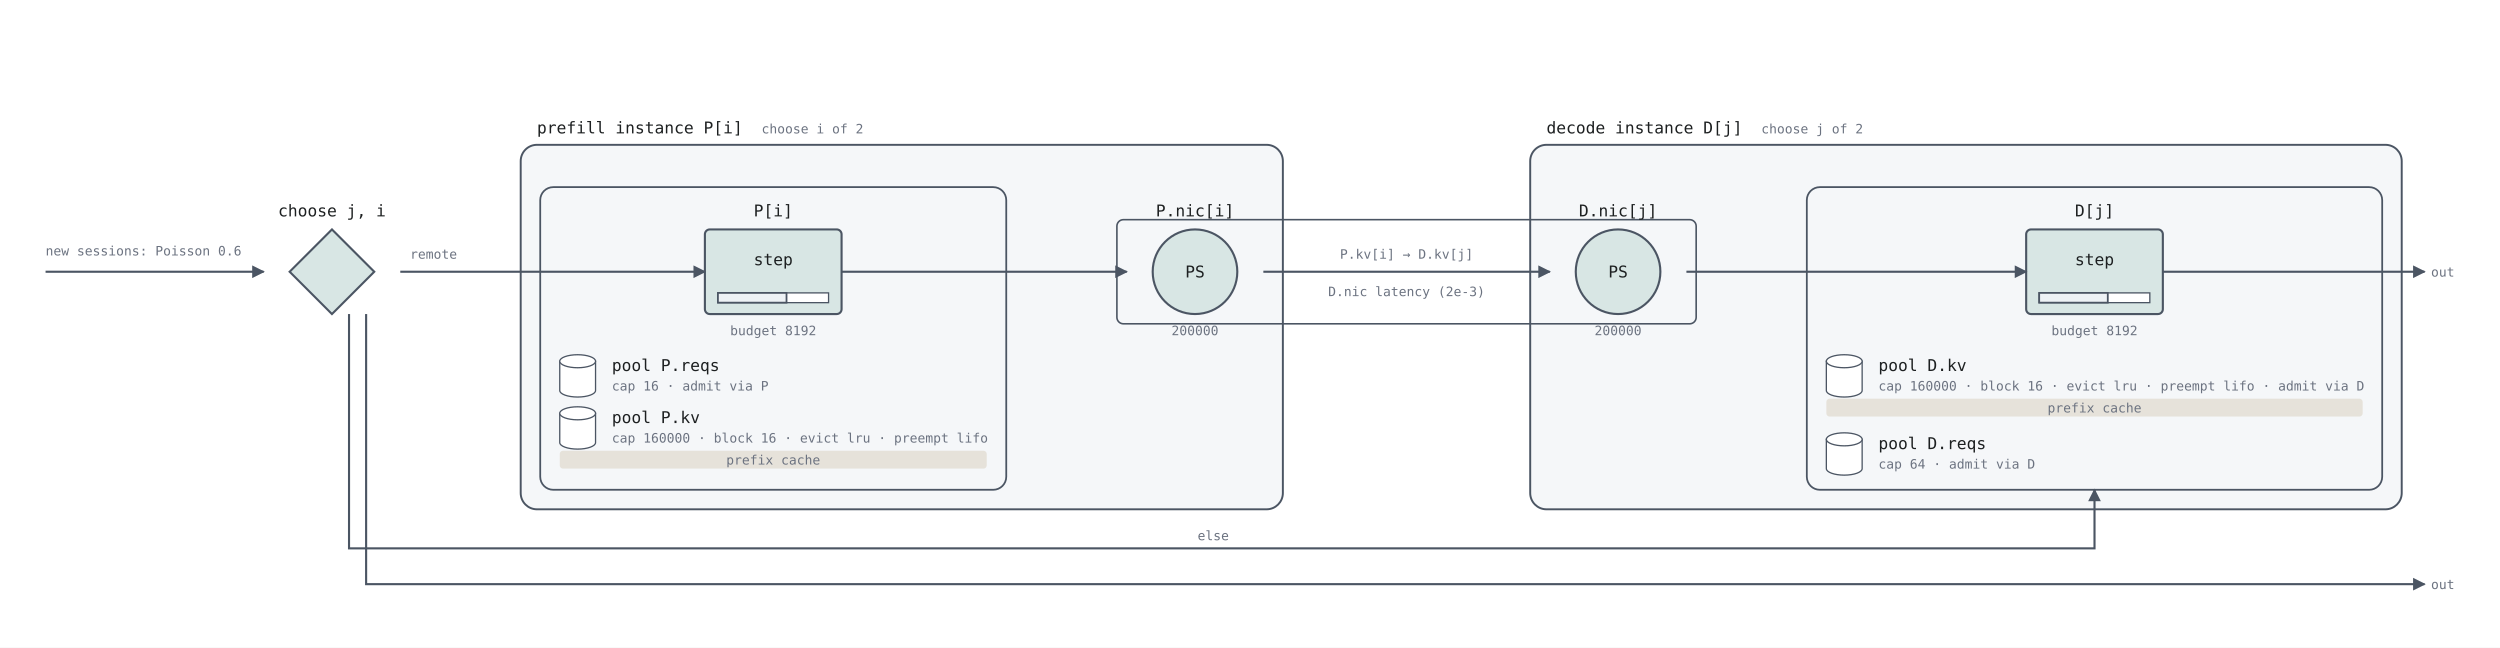
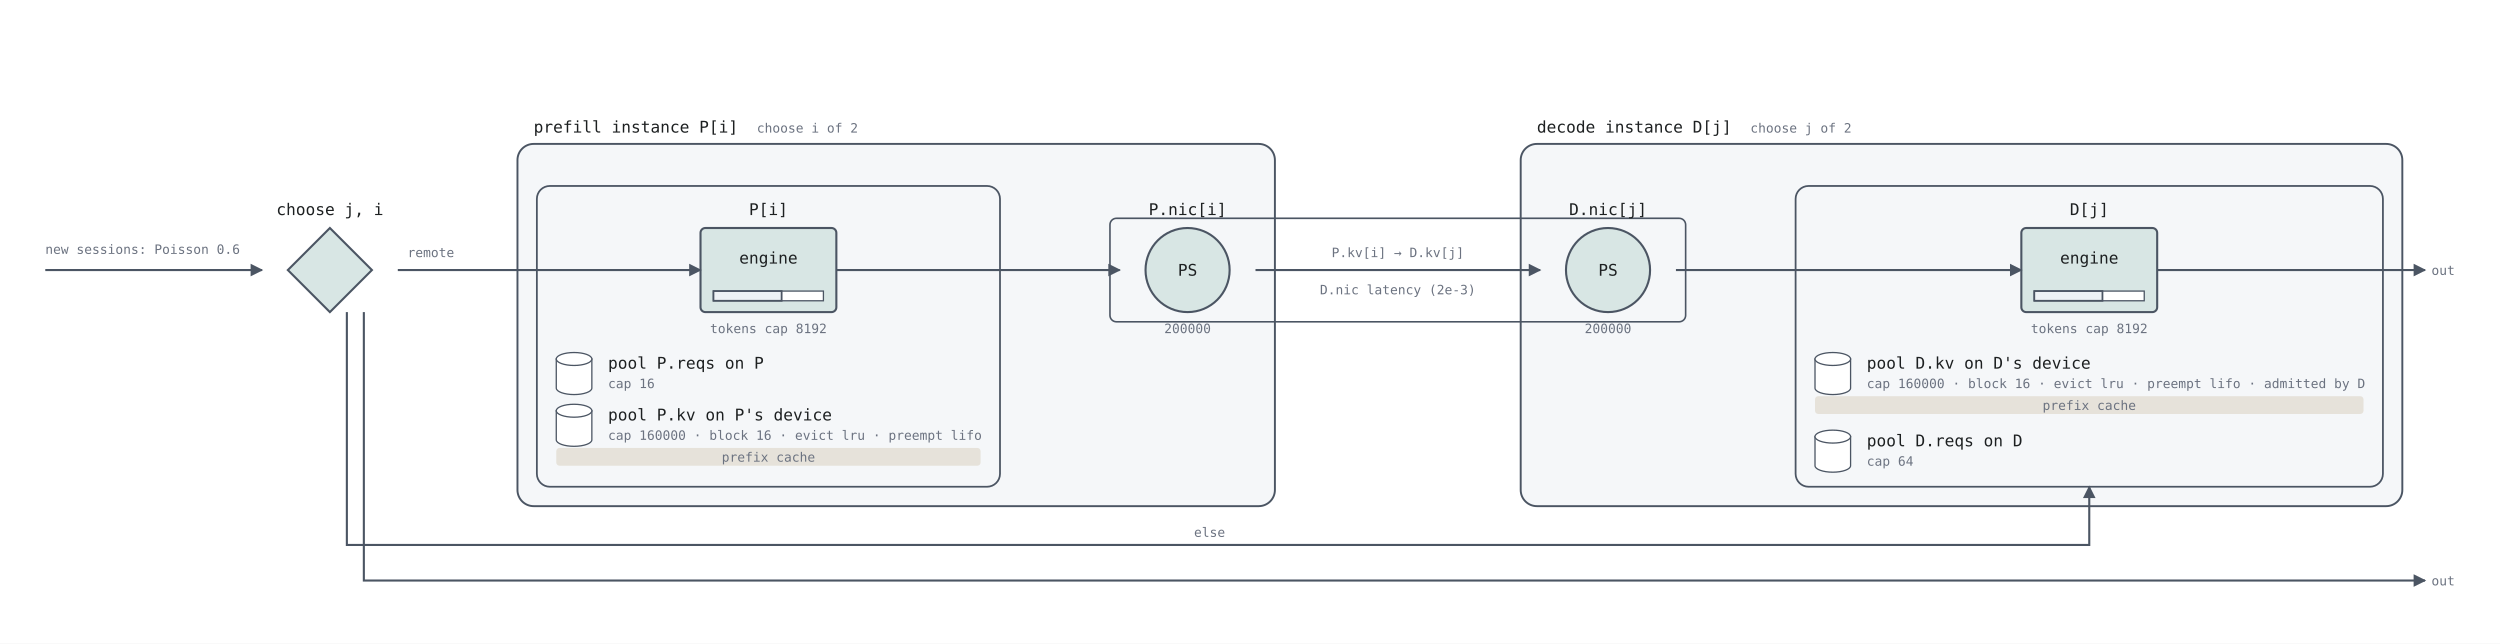
- <svg xmlns="http://www.w3.org/2000/svg" width="1536.4" height="398" viewBox="0 0 1536.4 398" role="img">
+ <svg xmlns="http://www.w3.org/2000/svg" width="1546" height="398" viewBox="0 0 1546 398" role="img">
  <style>
  text { font-family: ui-monospace, "SF Mono", Menlo, Consolas, monospace; }
  @media (prefers-color-scheme: dark) {
    text { fill: #e8e6e3; } text.dim { fill: #9aa4b2; }
    .bg { fill:#14171a }
    .solid { fill:#232a31;stroke:#b6bfcc }
    .cached { fill:#33302a }
    .instance { fill:#1a1f24;stroke:#b6bfcc }
    .frame { stroke:#b6bfcc }
    .enclosure { stroke:#9aa4b2 }
    .station { fill:#26403d;stroke:#b6bfcc }
    .cell { fill:#14171a;stroke:#b6bfcc }
    .rail { stroke:#b6bfcc }
    .flow { stroke:#b6bfcc }
    .back { stroke:#b6bfcc }
    .relation { stroke:#9aa4b2 }
  }
</style>
  <defs>
    <marker id="a" viewBox="0 0 10 10" refX="9" refY="5" markerWidth="6" markerHeight="6" orient="auto-start-reverse">
      <path d="M0 0 L10 5 L0 10 z" fill="context-stroke" />
    </marker>
  </defs>
-   <rect class="bg" fill="#ffffff" x="0" y="0" width="1536.4" height="398" />
-   <rect class="instance" fill="#f5f7f9" stroke="#4b5563" stroke-width="1.2" x="940.4" y="89" width="535.6" height="224" rx="10" />
+   <rect class="bg" fill="#ffffff" x="0" y="0" width="1546" height="398" />
+   <rect class="instance" fill="#f5f7f9" stroke="#4b5563" stroke-width="1.2" x="940.4" y="89" width="545.2" height="224" rx="10" />
  <rect class="instance" fill="#f5f7f9" stroke="#4b5563" stroke-width="1.2" x="320" y="89" width="468.4" height="224" rx="10" />
  <rect class="rail" fill="none" stroke="#4b5563" stroke-width="1" x="686.4" y="135" width="356" height="64" rx="4" />
  <path class="flow" fill="none" stroke="#4b5563" stroke-width="1.3" d="M776.4 167 L952.4 167" marker-end="url(#a)" />
  <text x="864.4" y="159" text-anchor="middle" font-size="8" fill="#6b7280" class="dim">P.kv[i] → D.kv[j]</text>
  <text x="864.4" y="182" text-anchor="middle" font-size="8" fill="#6b7280" class="dim">D.nic latency (2e-3)</text>
  <rect class="frame" fill="none" stroke="#4b5563" stroke-width="1.1" x="332" y="115" width="286.4" height="186" rx="8" />
  <path class="cell" fill="#ffffff" stroke="#4b5563" stroke-width=".8" d="M 344 222 L 344 240 A 11 4 0 0 0 366 240 L 366 222 Z" />
  <ellipse class="cell" fill="#ffffff" stroke="#4b5563" stroke-width=".8" cx="355" cy="222" rx="11" ry="4" />
-   <text x="376" y="228" text-anchor="start" font-size="10" fill="#1d2021">pool P.reqs</text>
-   <text x="376" y="240" text-anchor="start" font-size="8" fill="#6b7280" class="dim">cap 16 · admit via P</text>
+   <text x="376" y="228" text-anchor="start" font-size="10" fill="#1d2021">pool P.reqs on P</text>
+   <text x="376" y="240" text-anchor="start" font-size="8" fill="#6b7280" class="dim">cap 16</text>
  <path class="cell" fill="#ffffff" stroke="#4b5563" stroke-width=".8" d="M 344 254 L 344 272 A 11 4 0 0 0 366 272 L 366 254 Z" />
  <ellipse class="cell" fill="#ffffff" stroke="#4b5563" stroke-width=".8" cx="355" cy="254" rx="11" ry="4" />
-   <text x="376" y="260" text-anchor="start" font-size="10" fill="#1d2021">pool P.kv</text>
+   <text x="376" y="260" text-anchor="start" font-size="10" fill="#1d2021">pool P.kv on P's device</text>
  <text x="376" y="272" text-anchor="start" font-size="8" fill="#6b7280" class="dim">cap 160000 · block 16 · evict lru · preempt lifo</text>
  <rect class="cached" fill="#e6e2da" stroke="none" x="344" y="277" width="262.4" height="11" rx="2" />
  <text x="475.2" y="285.5" text-anchor="middle" font-size="8" fill="#6b7280" class="dim">prefix cache</text>
-   <rect class="frame" fill="none" stroke="#4b5563" stroke-width="1.1" x="1110.4" y="115" width="353.6" height="186" rx="8" />
+   <rect class="frame" fill="none" stroke="#4b5563" stroke-width="1.1" x="1110.4" y="115" width="363.2" height="186" rx="8" />
  <path class="cell" fill="#ffffff" stroke="#4b5563" stroke-width=".8" d="M 1122.4 222 L 1122.4 240 A 11 4 0 0 0 1144.4 240 L 1144.4 222 Z" />
  <ellipse class="cell" fill="#ffffff" stroke="#4b5563" stroke-width=".8" cx="1133.4" cy="222" rx="11" ry="4" />
-   <text x="1154.4" y="228" text-anchor="start" font-size="10" fill="#1d2021">pool D.kv</text>
-   <text x="1154.4" y="240" text-anchor="start" font-size="8" fill="#6b7280" class="dim">cap 160000 · block 16 · evict lru · preempt lifo · admit via D</text>
-   <rect class="cached" fill="#e6e2da" stroke="none" x="1122.4" y="245" width="329.6" height="11" rx="2" />
-   <text x="1287.2" y="253.5" text-anchor="middle" font-size="8" fill="#6b7280" class="dim">prefix cache</text>
+   <text x="1154.4" y="228" text-anchor="start" font-size="10" fill="#1d2021">pool D.kv on D's device</text>
+   <text x="1154.4" y="240" text-anchor="start" font-size="8" fill="#6b7280" class="dim">cap 160000 · block 16 · evict lru · preempt lifo · admitted by D</text>
+   <rect class="cached" fill="#e6e2da" stroke="none" x="1122.4" y="245" width="339.2" height="11" rx="2" />
+   <text x="1292" y="253.5" text-anchor="middle" font-size="8" fill="#6b7280" class="dim">prefix cache</text>
  <path class="cell" fill="#ffffff" stroke="#4b5563" stroke-width=".8" d="M 1122.4 270 L 1122.4 288 A 11 4 0 0 0 1144.4 288 L 1144.4 270 Z" />
  <ellipse class="cell" fill="#ffffff" stroke="#4b5563" stroke-width=".8" cx="1133.4" cy="270" rx="11" ry="4" />
-   <text x="1154.4" y="276" text-anchor="start" font-size="10" fill="#1d2021">pool D.reqs</text>
-   <text x="1154.4" y="288" text-anchor="start" font-size="8" fill="#6b7280" class="dim">cap 64 · admit via D</text>
+   <text x="1154.4" y="276" text-anchor="start" font-size="10" fill="#1d2021">pool D.reqs on D</text>
+   <text x="1154.4" y="288" text-anchor="start" font-size="8" fill="#6b7280" class="dim">cap 64</text>
  <polygon class="station" fill="#d8e6e4" stroke="#4b5563" stroke-width="1.3" points="204,141 230,167 204,193 178,167" />
  <text x="204" y="133" text-anchor="middle" font-size="10" fill="#1d2021">choose j, i</text>
  <rect class="station" fill="#d8e6e4" stroke="#4b5563" stroke-width="1.3" x="433.2" y="141" width="84" height="52" rx="3" />
  <rect class="cell" fill="#ffffff" stroke="#4b5563" stroke-width=".8" x="441.2" y="180" width="68" height="6" />
  <rect class="solid" fill="#eef2f5" stroke="#4b5563" stroke-width="1.1" x="441.2" y="180" width="42.16" height="6" />
-   <text x="475.2" y="163" text-anchor="middle" font-size="10" fill="#1d2021">step</text>
+   <text x="475.2" y="163" text-anchor="middle" font-size="10" fill="#1d2021">engine</text>
  <text x="475.2" y="133" text-anchor="middle" font-size="10" fill="#1d2021">P[i]</text>
-   <text x="475.2" y="206" text-anchor="middle" font-size="8" fill="#6b7280" class="dim">budget 8192</text>
+   <text x="475.2" y="206" text-anchor="middle" font-size="8" fill="#6b7280" class="dim">tokens cap 8192</text>
  <circle class="station" fill="#d8e6e4" stroke="#4b5563" stroke-width="1.3" cx="734.4" cy="167" r="26" />
  <text x="734.4" y="170.5" text-anchor="middle" font-size="10" fill="#1d2021">PS</text>
  <text x="734.4" y="133" text-anchor="middle" font-size="10" fill="#1d2021">P.nic[i]</text>
  <text x="734.4" y="206" text-anchor="middle" font-size="8" fill="#6b7280" class="dim">200000</text>
  <circle class="station" fill="#d8e6e4" stroke="#4b5563" stroke-width="1.3" cx="994.4" cy="167" r="26" />
  <text x="994.4" y="170.5" text-anchor="middle" font-size="10" fill="#1d2021">PS</text>
  <text x="994.4" y="133" text-anchor="middle" font-size="10" fill="#1d2021">D.nic[j]</text>
  <text x="994.4" y="206" text-anchor="middle" font-size="8" fill="#6b7280" class="dim">200000</text>
-   <rect class="station" fill="#d8e6e4" stroke="#4b5563" stroke-width="1.3" x="1245.2" y="141" width="84" height="52" rx="3" />
-   <rect class="cell" fill="#ffffff" stroke="#4b5563" stroke-width=".8" x="1253.2" y="180" width="68" height="6" />
-   <rect class="solid" fill="#eef2f5" stroke="#4b5563" stroke-width="1.1" x="1253.2" y="180" width="42.16" height="6" />
-   <text x="1287.2" y="163" text-anchor="middle" font-size="10" fill="#1d2021">step</text>
-   <text x="1287.2" y="133" text-anchor="middle" font-size="10" fill="#1d2021">D[j]</text>
-   <text x="1287.2" y="206" text-anchor="middle" font-size="8" fill="#6b7280" class="dim">budget 8192</text>
+   <rect class="station" fill="#d8e6e4" stroke="#4b5563" stroke-width="1.3" x="1250" y="141" width="84" height="52" rx="3" />
+   <rect class="cell" fill="#ffffff" stroke="#4b5563" stroke-width=".8" x="1258" y="180" width="68" height="6" />
+   <rect class="solid" fill="#eef2f5" stroke="#4b5563" stroke-width="1.1" x="1258" y="180" width="42.16" height="6" />
+   <text x="1292" y="163" text-anchor="middle" font-size="10" fill="#1d2021">engine</text>
+   <text x="1292" y="133" text-anchor="middle" font-size="10" fill="#1d2021">D[j]</text>
+   <text x="1292" y="206" text-anchor="middle" font-size="8" fill="#6b7280" class="dim">tokens cap 8192</text>
  <text x="330" y="82" text-anchor="start" font-size="10" fill="#1d2021">prefill instance P[i]</text>
  <text x="468" y="82" text-anchor="start" font-size="8" fill="#6b7280" class="dim">choose i of 2</text>
  <text x="950.4" y="82" text-anchor="start" font-size="10" fill="#1d2021">decode instance D[j]</text>
  <text x="1082.4" y="82" text-anchor="start" font-size="8" fill="#6b7280" class="dim">choose j of 2</text>
  <path class="flow" fill="none" stroke="#4b5563" stroke-width="1.3" d="M28 167 L162 167" marker-end="url(#a)" />
  <text x="28" y="157" text-anchor="start" font-size="8" fill="#6b7280" class="dim">new sessions: Poisson 0.6</text>
  <path class="flow" fill="none" stroke="#4b5563" stroke-width="1.3" d="M246 167 L433.2 167" marker-end="url(#a)" />
  <text x="252" y="159" text-anchor="start" font-size="8" fill="#6b7280" class="dim">remote</text>
  <path class="flow" fill="none" stroke="#4b5563" stroke-width="1.3" d="M517.2 167 L692.4 167" marker-end="url(#a)" />
-   <path class="flow" fill="none" stroke="#4b5563" stroke-width="1.3" d="M1036.4 167 L1245.2 167" marker-end="url(#a)" />
-   <path class="flow" fill="none" stroke="#4b5563" stroke-width="1.3" d="M214.5 193 L214.5 337 L1287.2 337 L1287.2 301" marker-end="url(#a)" />
-   <text x="745.6" y="332" text-anchor="middle" font-size="8" fill="#6b7280" class="dim">else</text>
-   <path class="flow" fill="none" stroke="#4b5563" stroke-width="1.3" d="M1329.2 167 L1490 167" marker-end="url(#a)" />
-   <text x="1494" y="170" text-anchor="start" font-size="8" fill="#6b7280" class="dim">out</text>
-   <path class="flow" fill="none" stroke="#4b5563" stroke-width="1.3" d="M225 193 L225 359 L1490 359" marker-end="url(#a)" />
-   <text x="1494" y="362" text-anchor="start" font-size="8" fill="#6b7280" class="dim">out</text>
+   <path class="flow" fill="none" stroke="#4b5563" stroke-width="1.3" d="M1036.4 167 L1250 167" marker-end="url(#a)" />
+   <path class="flow" fill="none" stroke="#4b5563" stroke-width="1.3" d="M214.5 193 L214.5 337 L1292 337 L1292 301" marker-end="url(#a)" />
+   <text x="748" y="332" text-anchor="middle" font-size="8" fill="#6b7280" class="dim">else</text>
+   <path class="flow" fill="none" stroke="#4b5563" stroke-width="1.3" d="M1334 167 L1499.6 167" marker-end="url(#a)" />
+   <text x="1503.6" y="170" text-anchor="start" font-size="8" fill="#6b7280" class="dim">out</text>
+   <path class="flow" fill="none" stroke="#4b5563" stroke-width="1.3" d="M225 193 L225 359 L1499.6 359" marker-end="url(#a)" />
+   <text x="1503.6" y="362" text-anchor="start" font-size="8" fill="#6b7280" class="dim">out</text>
</svg>
